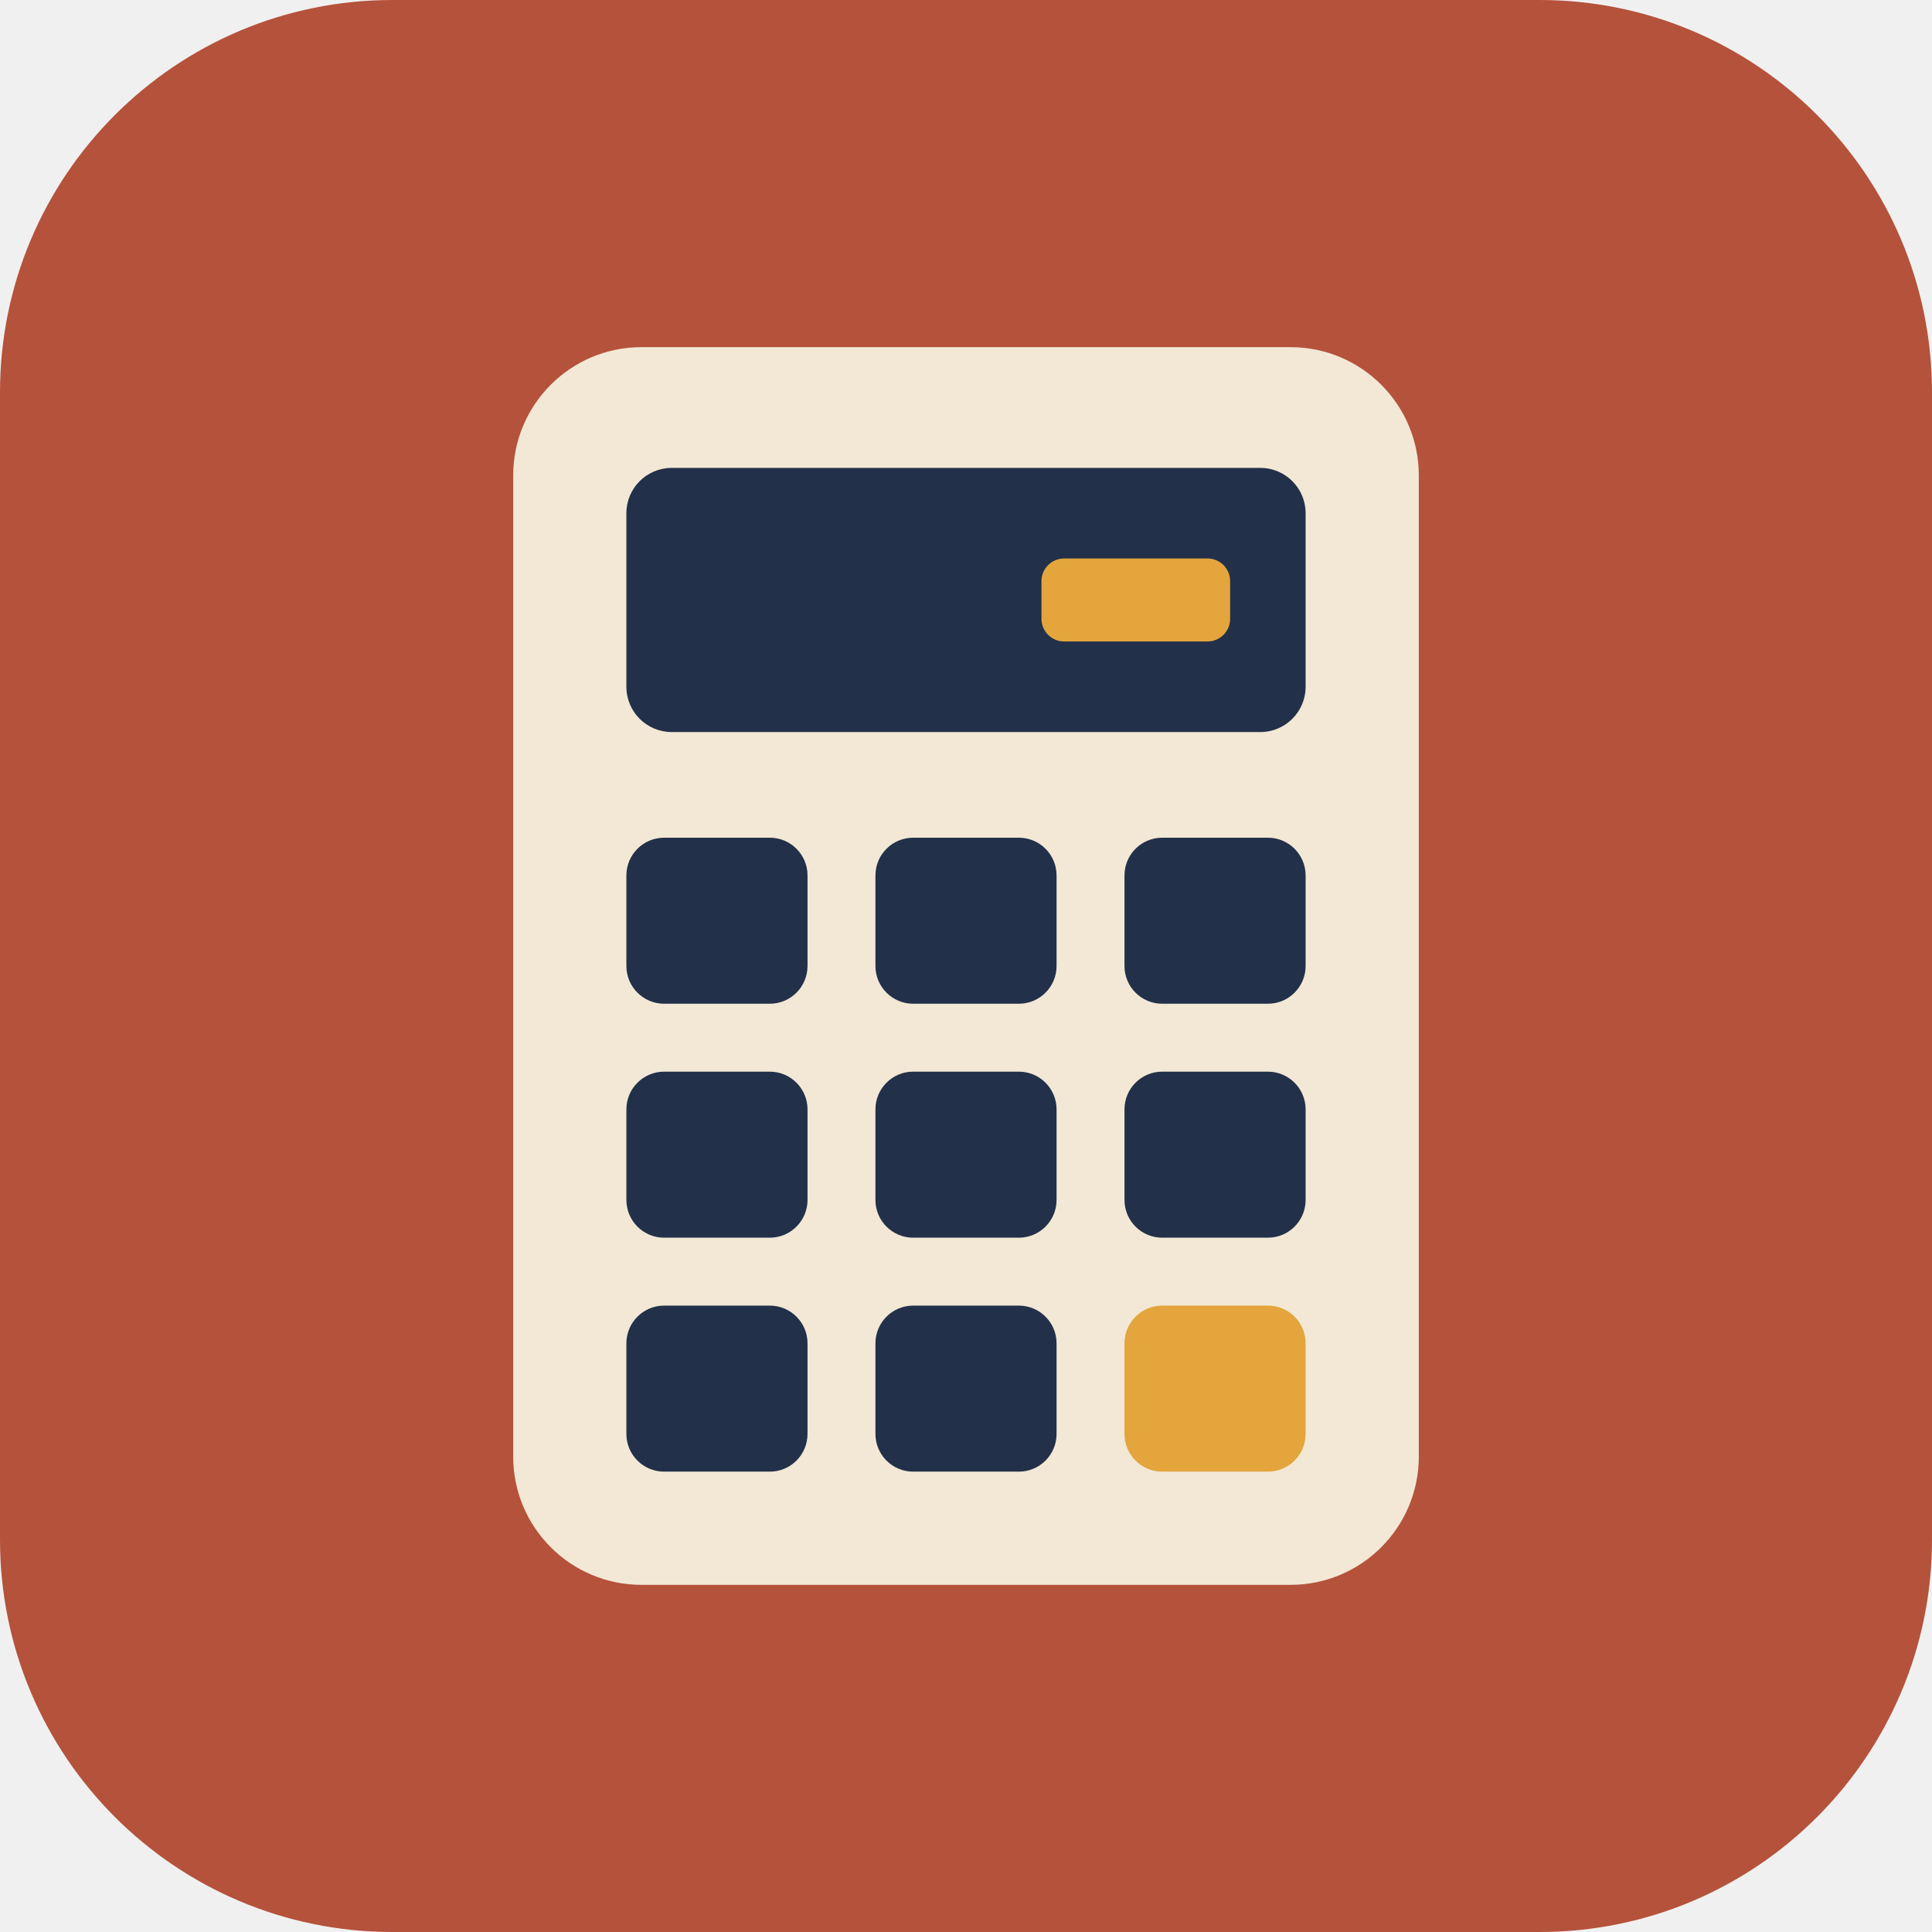
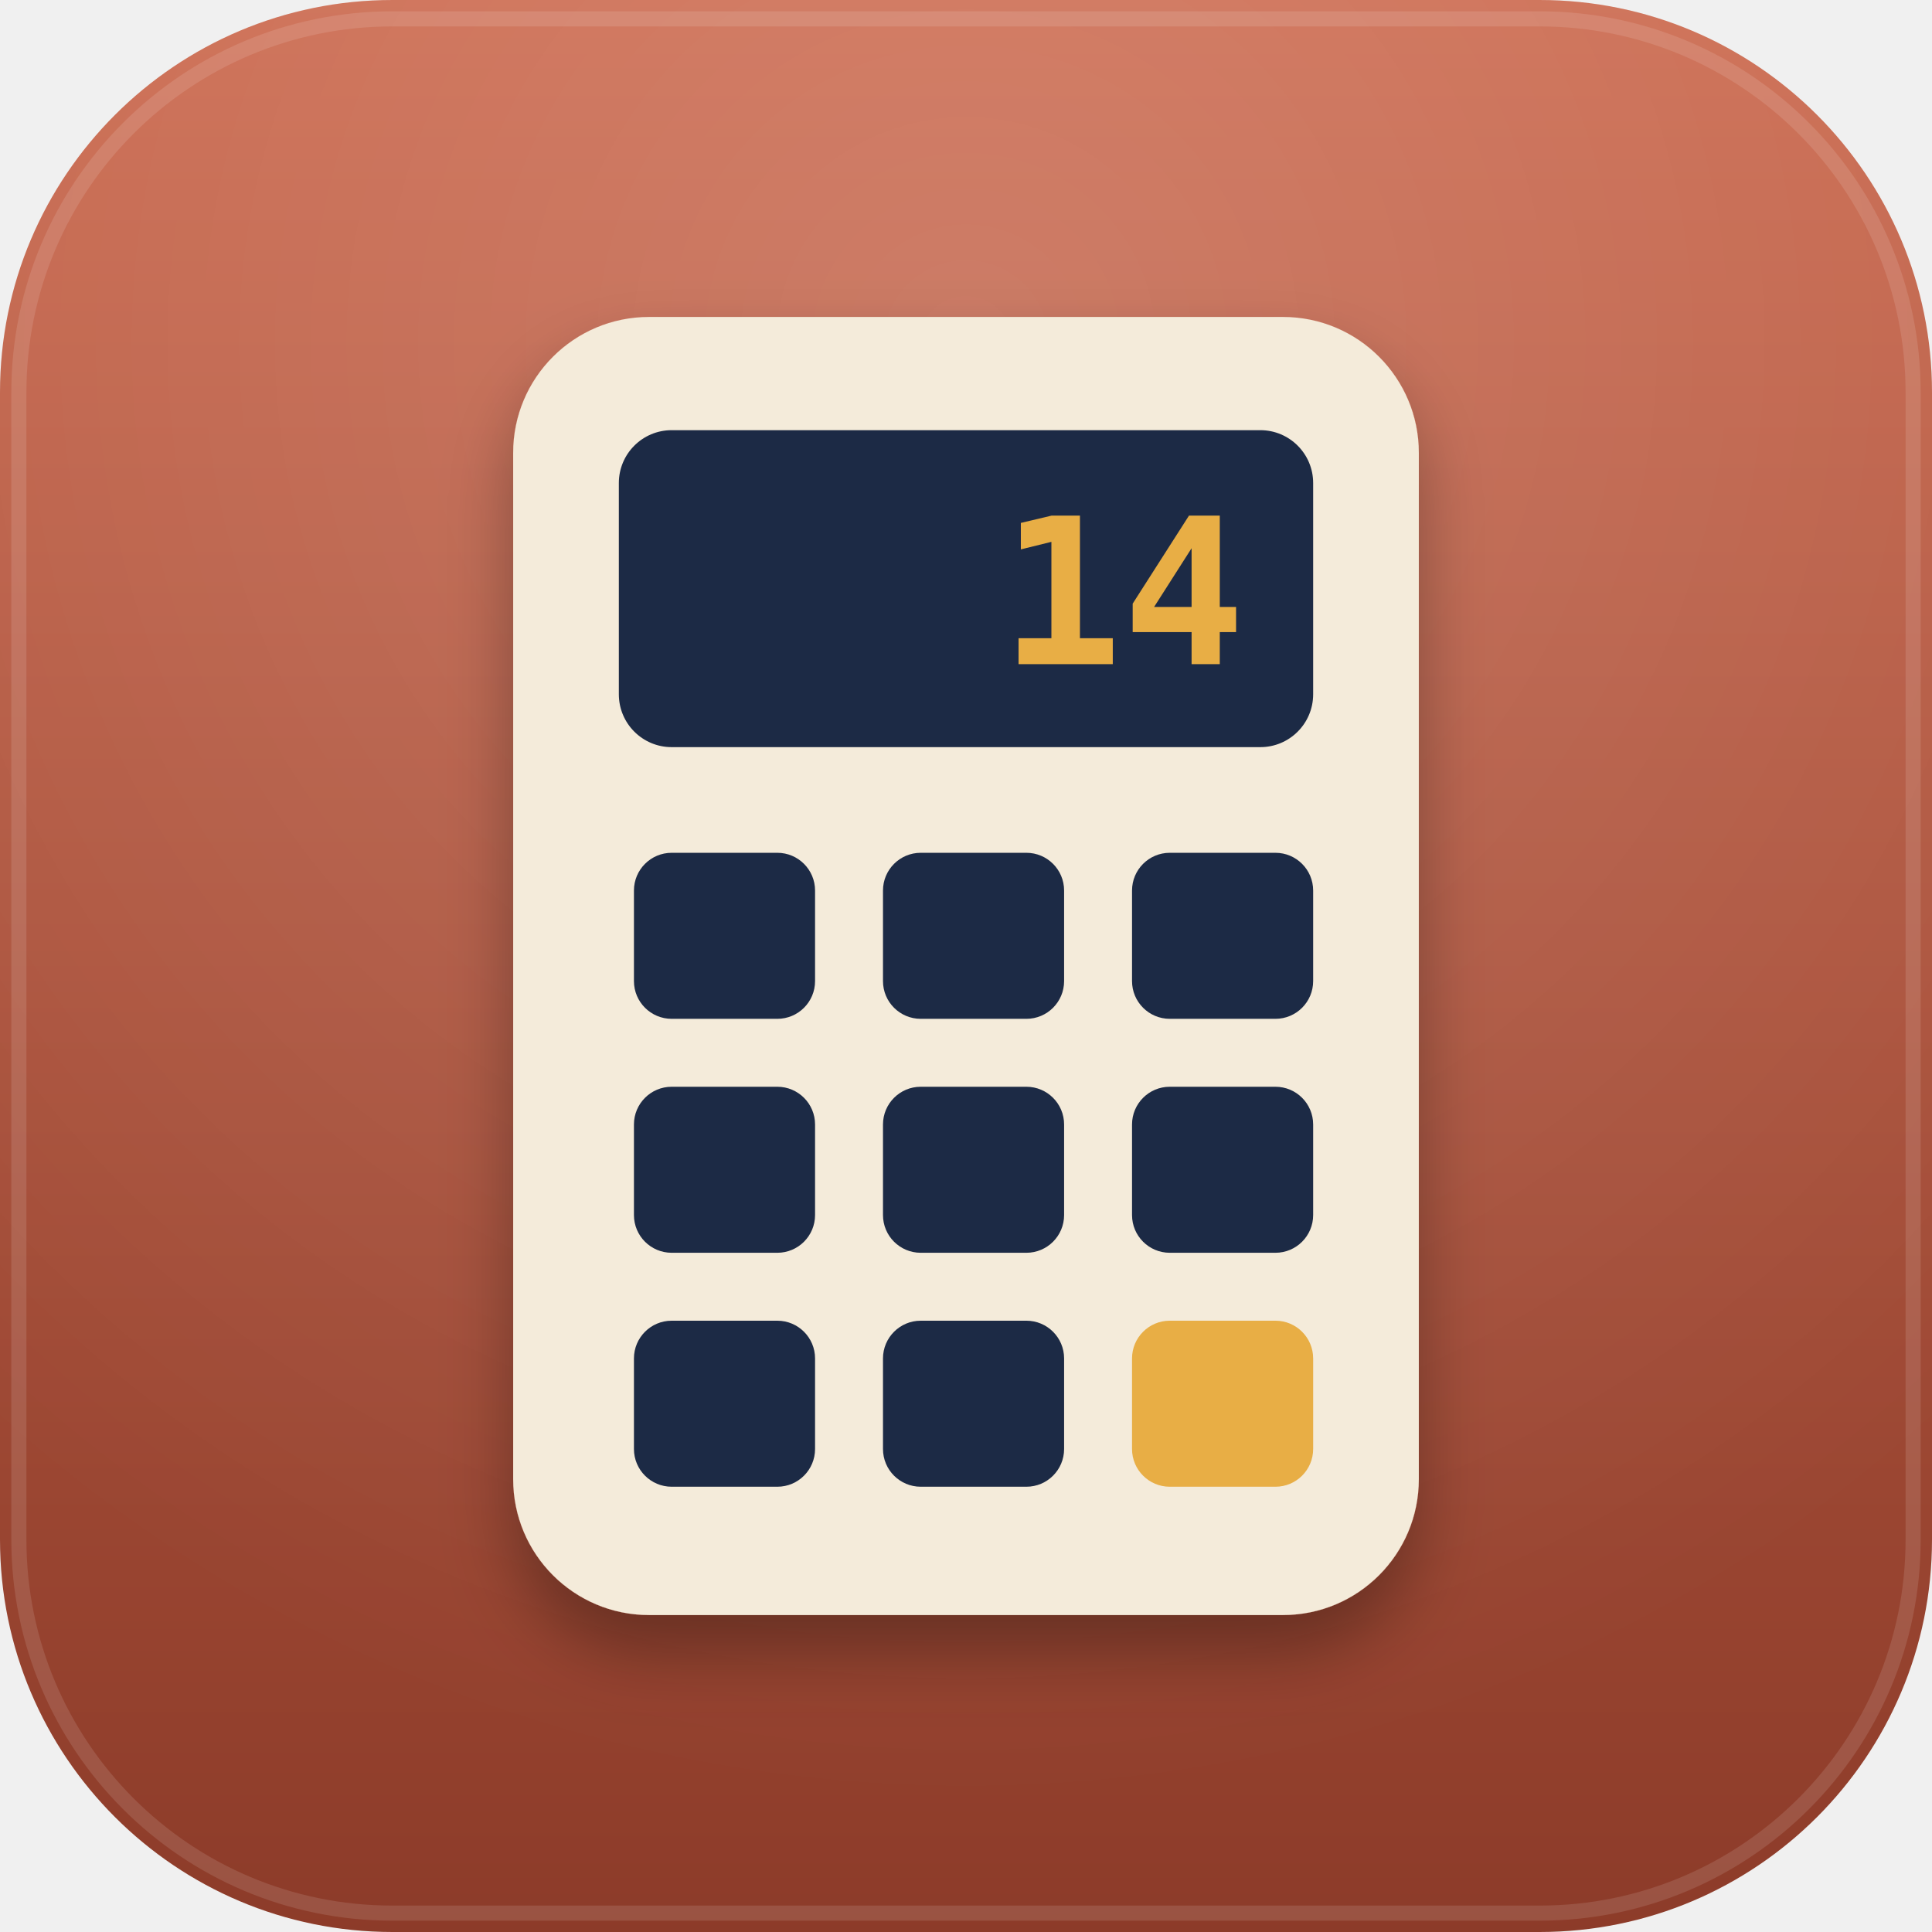
<svg xmlns="http://www.w3.org/2000/svg" width="512" height="512" viewBox="0 0 512 512">
-   <rect width="512" height="512" rx="104" fill="#B5523B" />
-   <rect x="136" y="92" width="240" height="328" rx="34" fill="#F2E8D5" />
-   <rect x="166" y="124" width="180" height="70" rx="12" fill="#22304A" />
-   <rect x="276" y="148" width="50" height="22" rx="6" fill="#E3A53C" />
-   <rect x="166" y="222" width="48" height="44" rx="10" fill="#22304A" />
-   <rect x="232" y="222" width="48" height="44" rx="10" fill="#22304A" />
-   <rect x="298" y="222" width="48" height="44" rx="10" fill="#22304A" />
-   <rect x="166" y="284" width="48" height="44" rx="10" fill="#22304A" />
-   <rect x="232" y="284" width="48" height="44" rx="10" fill="#22304A" />
-   <rect x="298" y="284" width="48" height="44" rx="10" fill="#22304A" />
-   <rect x="166" y="346" width="48" height="44" rx="10" fill="#22304A" />
-   <rect x="232" y="346" width="48" height="44" rx="10" fill="#22304A" />
-   <rect x="298" y="346" width="48" height="44" rx="10" fill="#E3A53C" />
+   <defs>
+     <linearGradient id="bg" x1="0" y1="0" x2="0" y2="1">
+       <stop offset="0" stop-color="#CC6A4F" />
+       <stop offset="1" stop-color="#8C3B29" />
+     </linearGradient>
+     <radialGradient id="sheen" cx=".5" cy=".18" r=".75">
+       <stop offset="0" stop-color="#fff" stop-opacity=".16" />
+       <stop offset="1" stop-color="#fff" stop-opacity="0" />
+     </radialGradient>
+     <radialGradient id="halo">
+       <stop offset="0" stop-color="#F7CD6E" stop-opacity=".45" />
+       <stop offset="1" stop-color="#F7CD6E" stop-opacity="0" />
+     </radialGradient>
+     <filter id="drop" x="-20%" y="-20%" width="140%" height="140%">
+       <feDropShadow dx="0" dy="10" stdDeviation="9" flood-color="#000" flood-opacity=".32" />
+     </filter>
+   </defs>
+   <rect width="512" height="512" rx="104" fill="url(#bg)" />
+   <rect width="512" height="512" rx="104" fill="url(#sheen)" />
+   <rect x="5" y="5" width="502" height="502" rx="99" fill="none" stroke="#fff" stroke-opacity=".12" stroke-width="4" />
+   <g filter="url(#drop)">
+     <rect x="136" y="84" width="240" height="344" rx="36" fill="#F4EBDA" />
+     <rect x="164" y="114" width="184" height="84" rx="14" fill="#1F2B44" />
+     <text x="330" y="176" text-anchor="end" font-size="54" fill="#E8AE45" font-family="Consolas, monospace" font-weight="700">14</text>
+     <rect x="168" y="226" width="48" height="44" rx="10" fill="#1F2B44" />
+     <rect x="234" y="226" width="48" height="44" rx="10" fill="#1F2B44" />
+     <rect x="300" y="226" width="48" height="44" rx="10" fill="#1F2B44" />
+     <rect x="168" y="288" width="48" height="44" rx="10" fill="#1F2B44" />
+     <rect x="234" y="288" width="48" height="44" rx="10" fill="#1F2B44" />
+     <rect x="300" y="288" width="48" height="44" rx="10" fill="#1F2B44" />
+     <rect x="168" y="350" width="48" height="44" rx="10" fill="#1F2B44" />
+     <rect x="234" y="350" width="48" height="44" rx="10" fill="#1F2B44" />
+     <rect x="300" y="350" width="48" height="44" rx="10" fill="#E8AE45" />
+   </g>
</svg>
